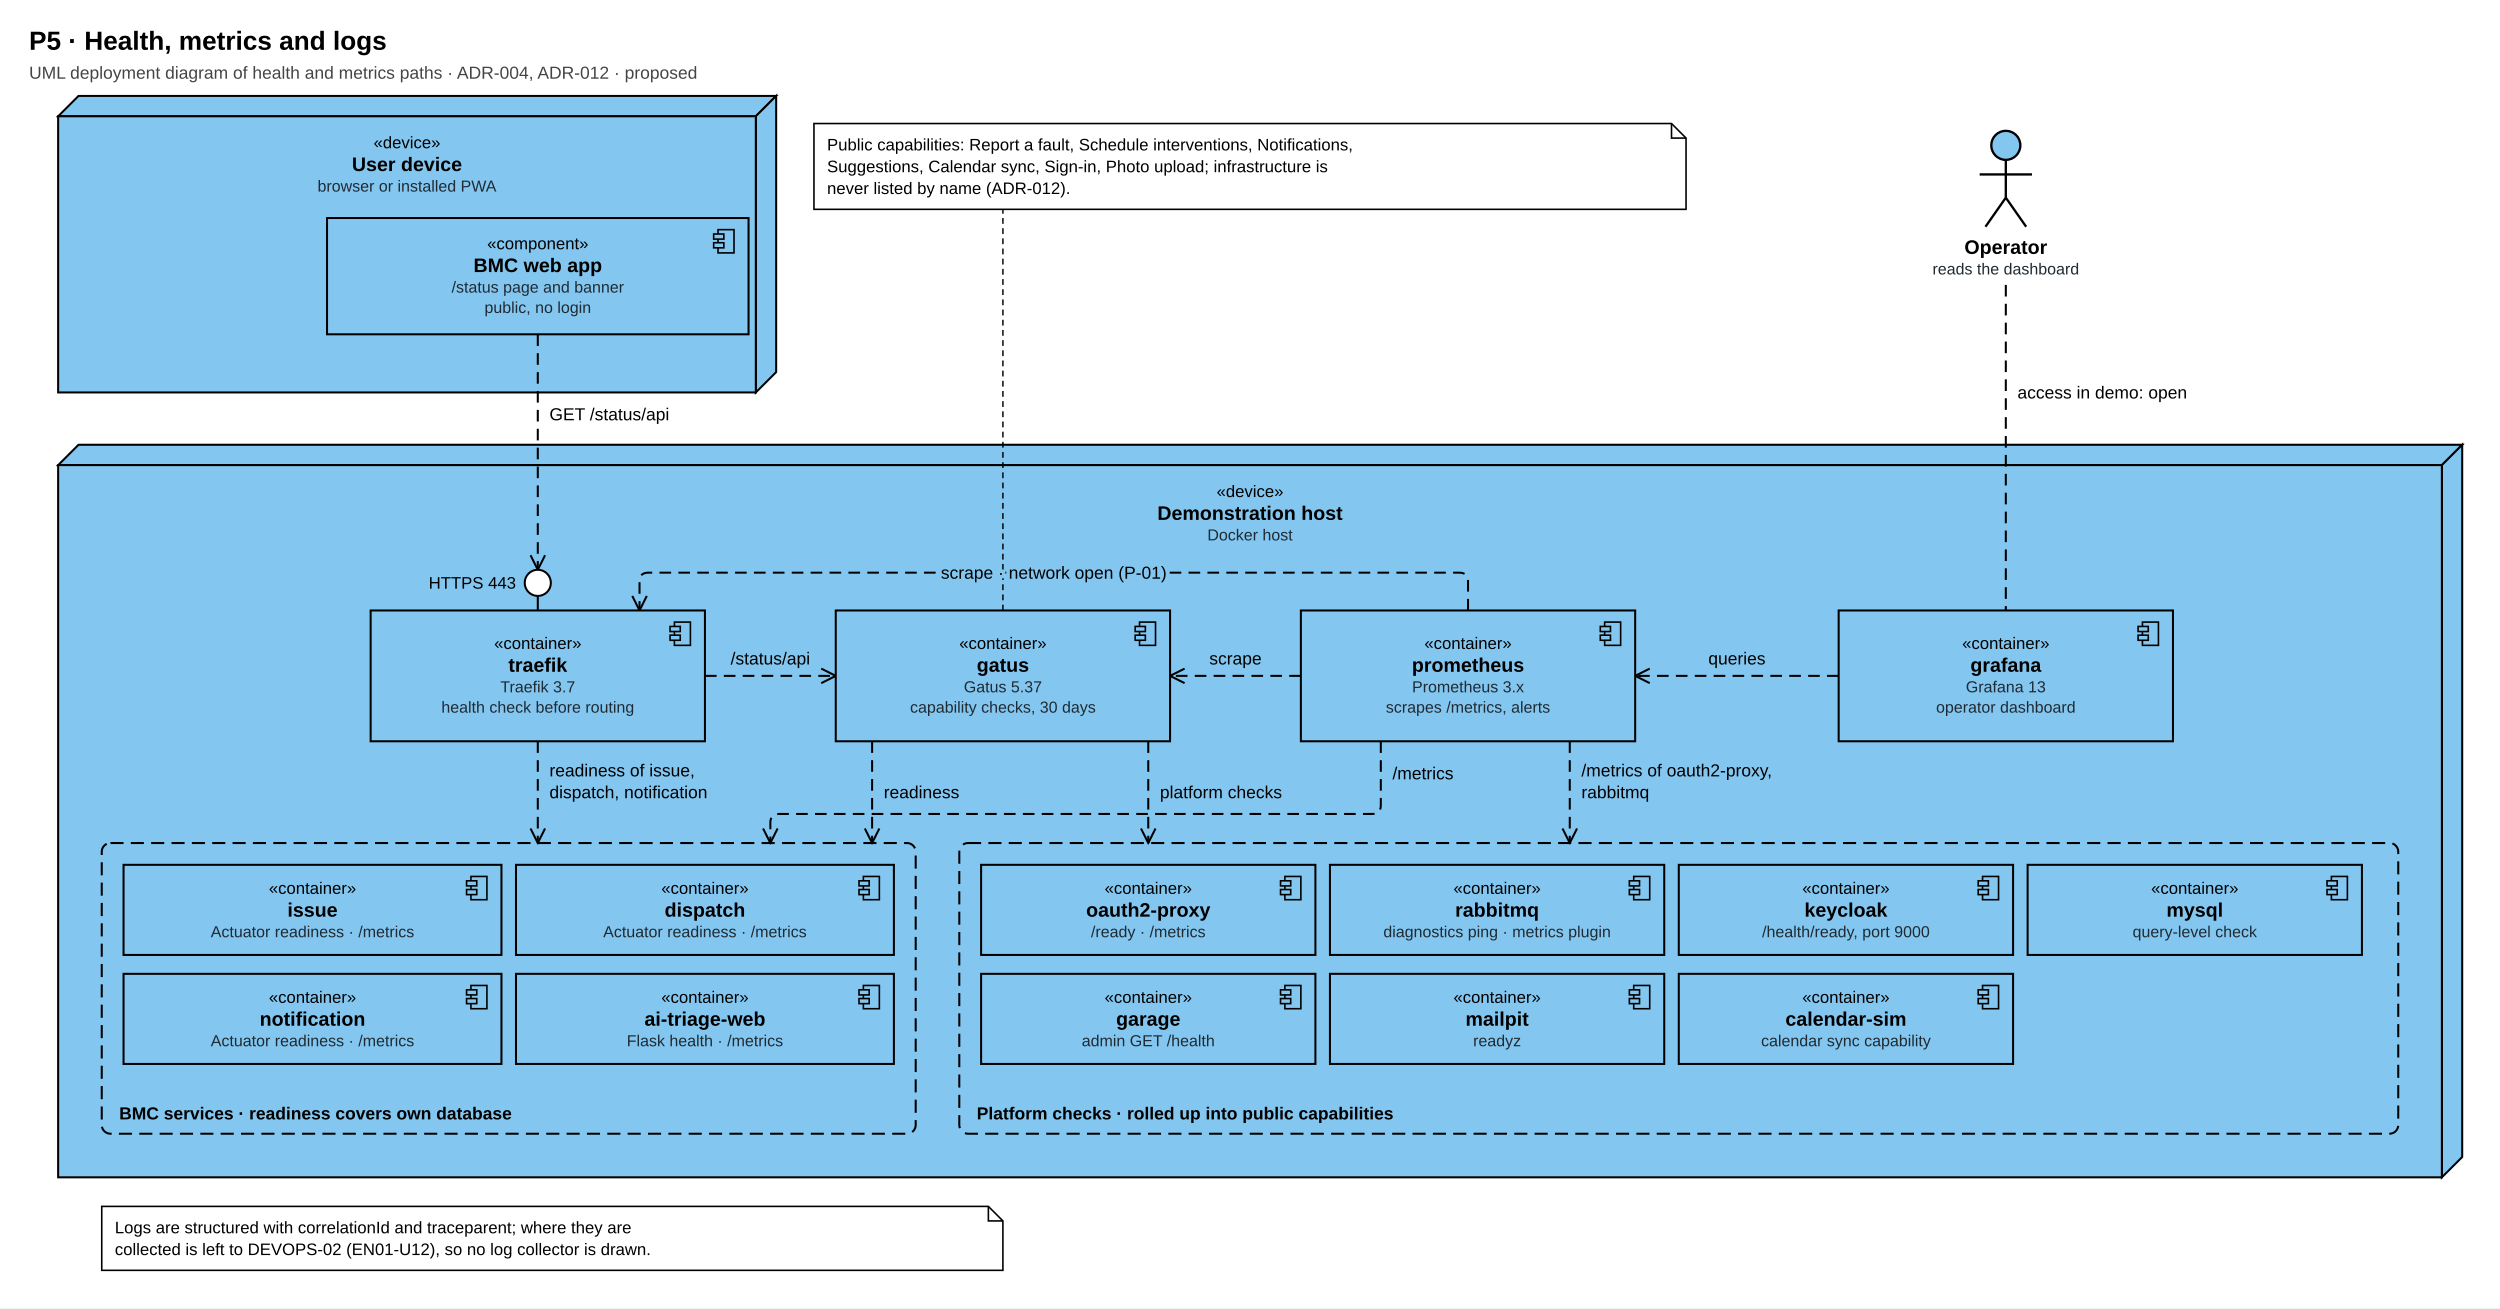
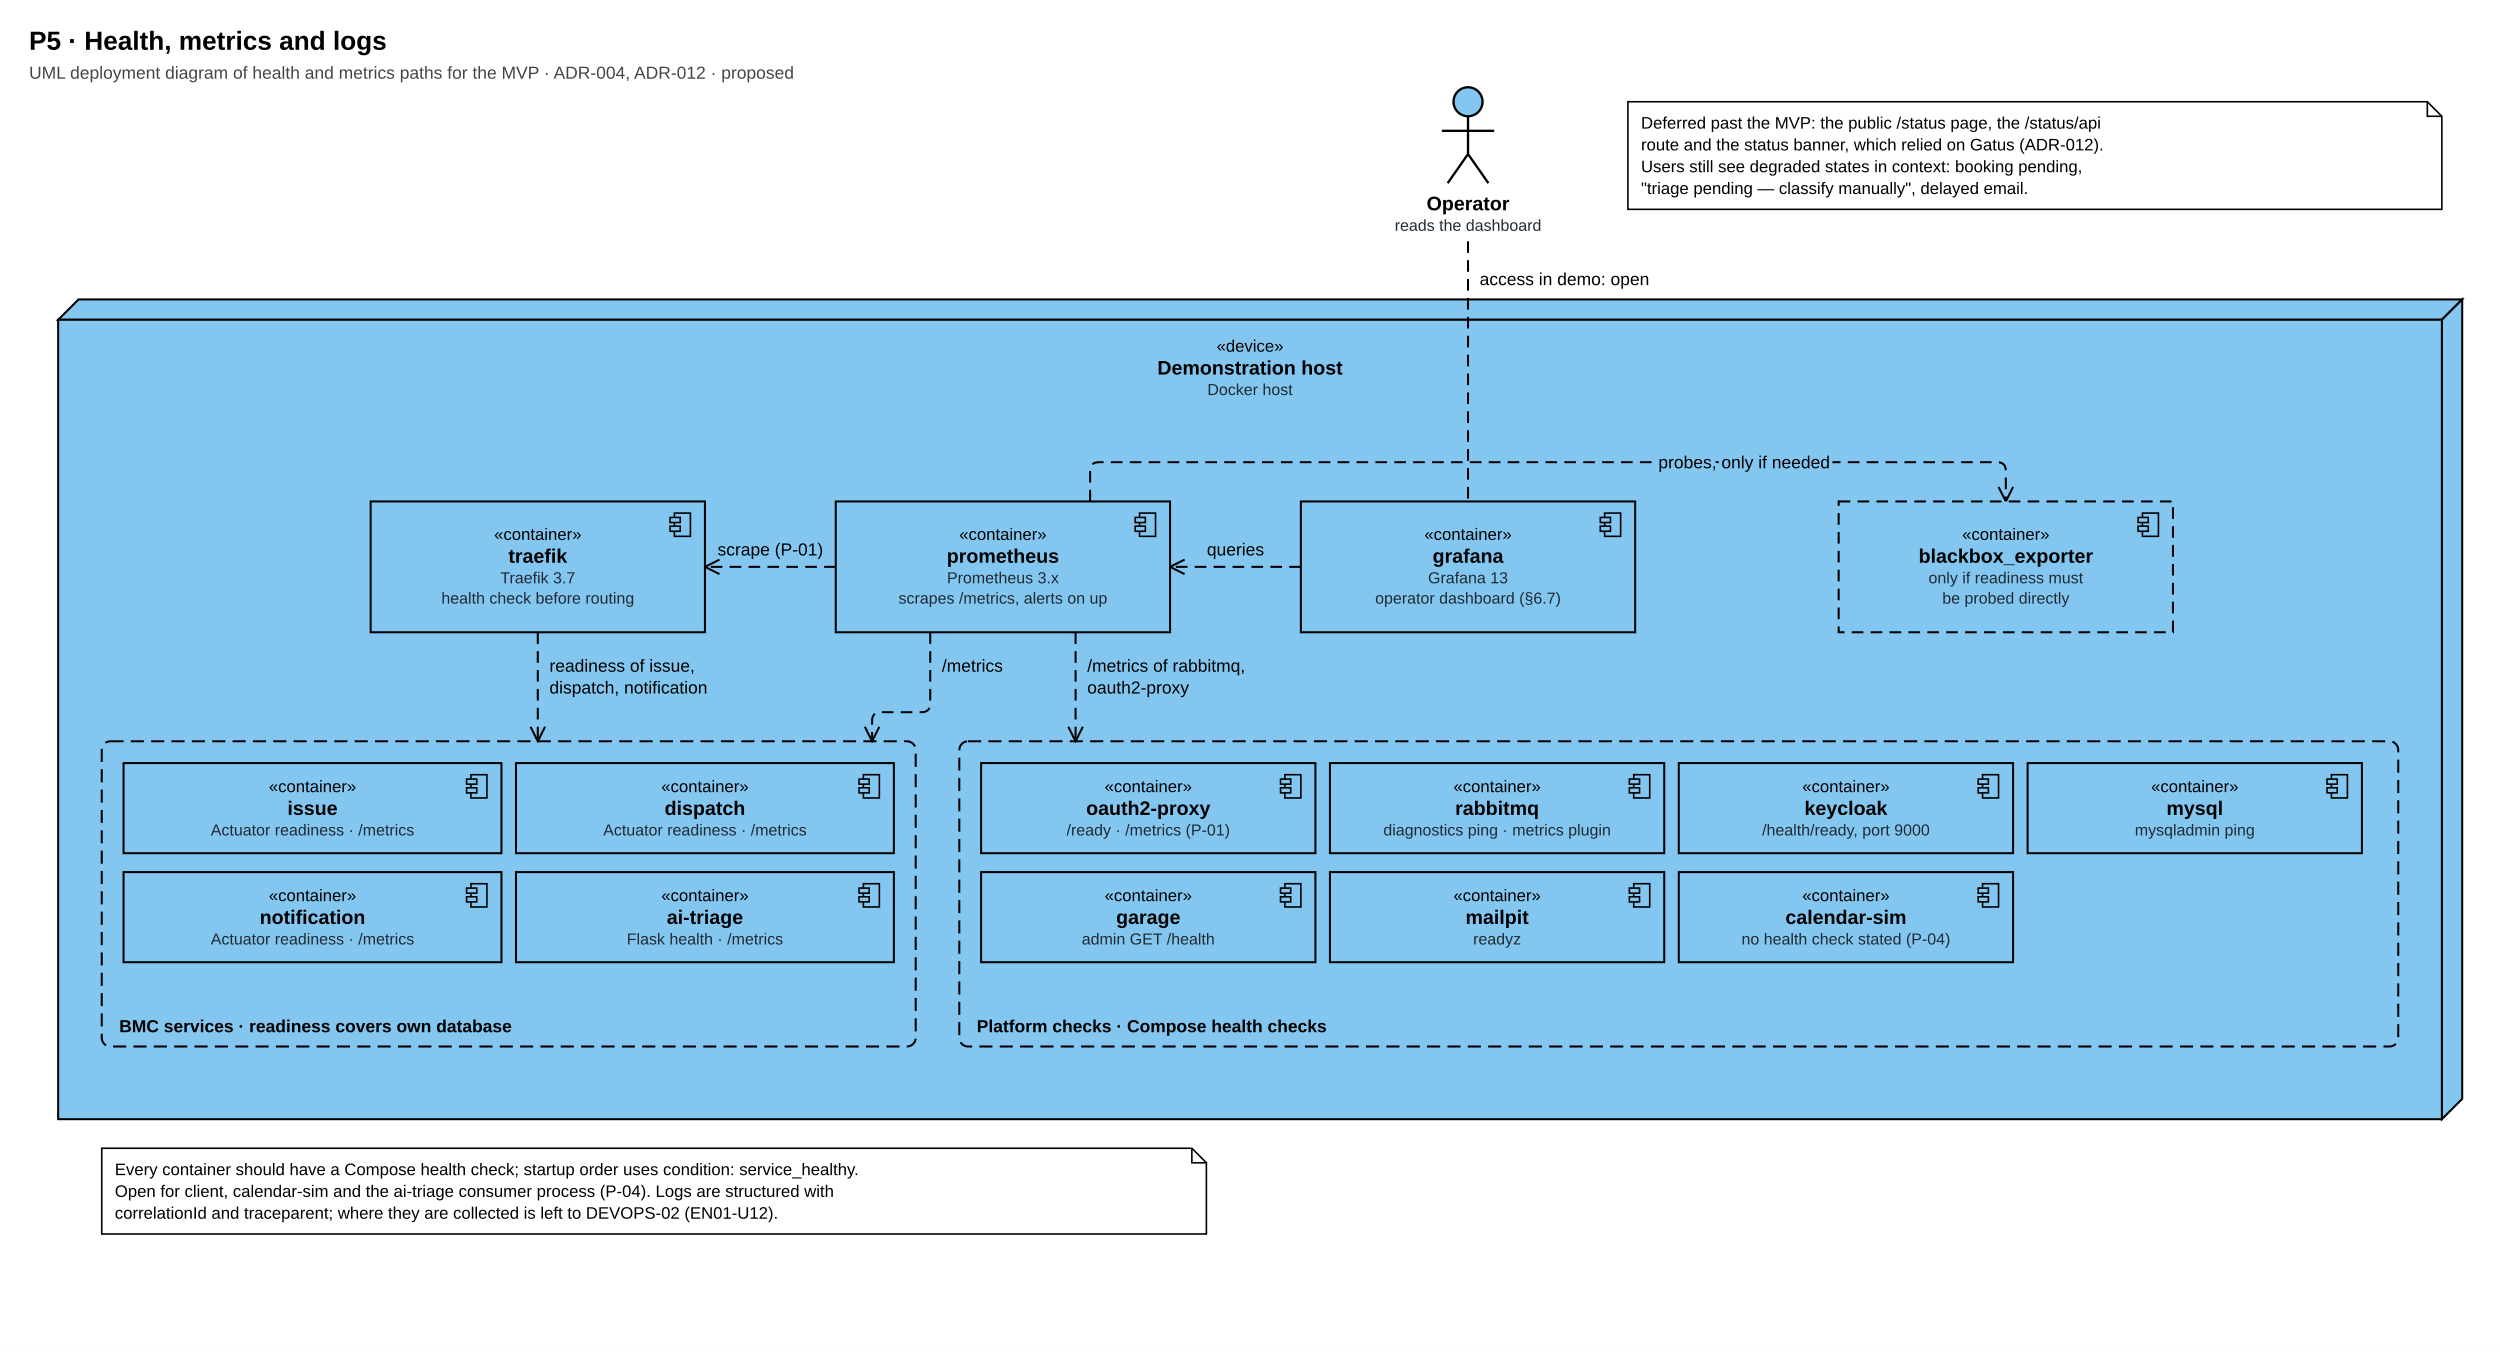
- <svg xmlns="http://www.w3.org/2000/svg" width="1720" height="900" viewBox="0 0 1720 900" font-family="Arial, 'Liberation Sans', Helvetica, sans-serif">
+ <svg xmlns="http://www.w3.org/2000/svg" width="1720" height="930" viewBox="0 0 1720 930" font-family="Arial, 'Liberation Sans', Helvetica, sans-serif">
  <defs>
    <marker id="open" viewBox="0 0 12 12" refX="11" refY="6" markerWidth="12" markerHeight="12" markerUnits="userSpaceOnUse" orient="auto">
      <path d="M1 1 L11 6 L1 11" fill="none" stroke="#000000" stroke-width="1.4" />
    </marker>
  </defs>
  <rect width="100%" height="100%" fill="#FFFFFF" />
-   <path d="M40 80 l14 -14 h480 l-14 14 z" fill="#83C6EF" stroke="#000000" stroke-width="1.4" />
-   <path d="M520 80 l14 -14 v190 l-14 14 z" fill="#83C6EF" stroke="#000000" stroke-width="1.4" />
-   <rect x="40" y="80" width="480" height="190" fill="#83C6EF" stroke="#000000" stroke-width="1.4" />
-   <text x="280.0" y="98" font-size="11.5" fill="#000000" text-anchor="middle" dominant-baseline="central">«device»</text>
-   <text x="280.0" y="113" font-size="13.5" font-weight="bold" fill="#000000" text-anchor="middle" dominant-baseline="central">User device</text>
-   <text x="280.0" y="128" font-size="11" fill="#1F2A33" text-anchor="middle" dominant-baseline="central">browser or installed PWA</text>
-   <path d="M40 320 l14 -14 h1640 l-14 14 z" fill="#83C6EF" stroke="#000000" stroke-width="1.4" />
-   <path d="M1680 320 l14 -14 v490 l-14 14 z" fill="#83C6EF" stroke="#000000" stroke-width="1.4" />
-   <rect x="40" y="320" width="1640" height="490" fill="#83C6EF" stroke="#000000" stroke-width="1.4" />
-   <text x="860.0" y="338" font-size="11.5" fill="#000000" text-anchor="middle" dominant-baseline="central">«device»</text>
-   <text x="860.0" y="353" font-size="13.5" font-weight="bold" fill="#000000" text-anchor="middle" dominant-baseline="central">Demonstration host</text>
-   <text x="860.0" y="368" font-size="11" fill="#1F2A33" text-anchor="middle" dominant-baseline="central">Docker host</text>
-   <rect x="70" y="580" width="560" height="200" rx="6" fill="none" stroke="#000000" stroke-width="1.4" stroke-dasharray="9 5" />
-   <text x="82" y="766" font-size="12" font-weight="bold" fill="#000000" text-anchor="start" dominant-baseline="central">BMC services · readiness covers own database</text>
-   <rect x="660" y="580" width="990" height="200" rx="6" fill="none" stroke="#000000" stroke-width="1.4" stroke-dasharray="9 5" />
-   <text x="672" y="766" font-size="12" font-weight="bold" fill="#000000" text-anchor="start" dominant-baseline="central">Platform checks · rolled up into public capabilities</text>
-   <path d="M690 420 L690 144" stroke="#000000" stroke-width="1" stroke-dasharray="4 3" fill="none" />
-   <path d="M370 230 L370 392" stroke="#000000" stroke-width="1.4" fill="none" stroke-dasharray="8 5" marker-end="url(#open)" />
-   <text stroke="#FFFFFF" stroke-width="5" stroke-linejoin="round" x="378" y="285" font-size="12" fill="#000000" text-anchor="start" dominant-baseline="central">GET /status/api</text>
-   <text x="378" y="285" font-size="12" fill="#000000" text-anchor="start" dominant-baseline="central">GET /status/api</text>
-   <path d="M485 465 L575 465" stroke="#000000" stroke-width="1.4" fill="none" stroke-dasharray="8 5" marker-end="url(#open)" />
-   <text stroke="#83C6EF" stroke-width="5" stroke-linejoin="round" x="530" y="453" font-size="12" fill="#000000" text-anchor="middle" dominant-baseline="central">/status/api</text>
-   <text x="530" y="453" font-size="12" fill="#000000" text-anchor="middle" dominant-baseline="central">/status/api</text>
-   <path d="M895 465 L805 465" stroke="#000000" stroke-width="1.4" fill="none" stroke-dasharray="8 5" marker-end="url(#open)" />
-   <text stroke="#83C6EF" stroke-width="5" stroke-linejoin="round" x="850" y="453" font-size="12" fill="#000000" text-anchor="middle" dominant-baseline="central">scrape</text>
-   <text x="850" y="453" font-size="12" fill="#000000" text-anchor="middle" dominant-baseline="central">scrape</text>
-   <path d="M1265 465 L1125 465" stroke="#000000" stroke-width="1.4" fill="none" stroke-dasharray="8 5" marker-end="url(#open)" />
-   <text stroke="#83C6EF" stroke-width="5" stroke-linejoin="round" x="1195" y="453" font-size="12" fill="#000000" text-anchor="middle" dominant-baseline="central">queries</text>
-   <text x="1195" y="453" font-size="12" fill="#000000" text-anchor="middle" dominant-baseline="central">queries</text>
-   <path d="M1010 420 L1010.0 400.0 Q1010 394 1004.0 394.0 L446.0 394.0 Q440 394 440.0 400.0 L440 420" stroke="#000000" stroke-width="1.4" fill="none" stroke-dasharray="8 5" marker-end="url(#open)" />
-   <text stroke="#83C6EF" stroke-width="5" stroke-linejoin="round" x="725" y="394" font-size="12" fill="#000000" text-anchor="middle" dominant-baseline="central">scrape · network open (P-01)</text>
-   <text x="725" y="394" font-size="12" fill="#000000" text-anchor="middle" dominant-baseline="central">scrape · network open (P-01)</text>
-   <path d="M1380 196 L1380 420" stroke="#000000" stroke-width="1.4" fill="none" stroke-dasharray="8 5" />
-   <text stroke="#FFFFFF" stroke-width="5" stroke-linejoin="round" x="1388" y="270" font-size="12" fill="#000000" text-anchor="start" dominant-baseline="central">access in demo: open</text>
-   <text x="1388" y="270" font-size="12" fill="#000000" text-anchor="start" dominant-baseline="central">access in demo: open</text>
-   <path d="M370 510 L370 580" stroke="#000000" stroke-width="1.4" fill="none" stroke-dasharray="8 5" marker-end="url(#open)" />
-   <text stroke="#83C6EF" stroke-width="5" stroke-linejoin="round" x="378" y="530" font-size="12" fill="#000000" text-anchor="start" dominant-baseline="central">readiness of issue,</text>
-   <text x="378" y="530" font-size="12" fill="#000000" text-anchor="start" dominant-baseline="central">readiness of issue,</text>
-   <text stroke="#83C6EF" stroke-width="5" stroke-linejoin="round" x="378" y="545" font-size="12" fill="#000000" text-anchor="start" dominant-baseline="central">dispatch, notification</text>
-   <text x="378" y="545" font-size="12" fill="#000000" text-anchor="start" dominant-baseline="central">dispatch, notification</text>
-   <path d="M600 510 L600 580" stroke="#000000" stroke-width="1.4" fill="none" stroke-dasharray="8 5" marker-end="url(#open)" />
-   <text stroke="#83C6EF" stroke-width="5" stroke-linejoin="round" x="608" y="545" font-size="12" fill="#000000" text-anchor="start" dominant-baseline="central">readiness</text>
-   <text x="608" y="545" font-size="12" fill="#000000" text-anchor="start" dominant-baseline="central">readiness</text>
-   <path d="M790 510 L790 580" stroke="#000000" stroke-width="1.4" fill="none" stroke-dasharray="8 5" marker-end="url(#open)" />
-   <text stroke="#83C6EF" stroke-width="5" stroke-linejoin="round" x="798" y="545" font-size="12" fill="#000000" text-anchor="start" dominant-baseline="central">platform checks</text>
-   <text x="798" y="545" font-size="12" fill="#000000" text-anchor="start" dominant-baseline="central">platform checks</text>
-   <path d="M950 510 L950.0 554.0 Q950 560 944.0 560.0 L536.0 560.0 Q530 560 530.0 566.0 L530 580" stroke="#000000" stroke-width="1.4" fill="none" stroke-dasharray="8 5" marker-end="url(#open)" />
-   <text stroke="#83C6EF" stroke-width="5" stroke-linejoin="round" x="958" y="532" font-size="12" fill="#000000" text-anchor="start" dominant-baseline="central">/metrics</text>
-   <text x="958" y="532" font-size="12" fill="#000000" text-anchor="start" dominant-baseline="central">/metrics</text>
-   <path d="M1080 510 L1080 580" stroke="#000000" stroke-width="1.4" fill="none" stroke-dasharray="8 5" marker-end="url(#open)" />
-   <text stroke="#83C6EF" stroke-width="5" stroke-linejoin="round" x="1088" y="530" font-size="12" fill="#000000" text-anchor="start" dominant-baseline="central">/metrics of oauth2-proxy,</text>
-   <text x="1088" y="530" font-size="12" fill="#000000" text-anchor="start" dominant-baseline="central">/metrics of oauth2-proxy,</text>
-   <text stroke="#83C6EF" stroke-width="5" stroke-linejoin="round" x="1088" y="545" font-size="12" fill="#000000" text-anchor="start" dominant-baseline="central">rabbitmq</text>
-   <text x="1088" y="545" font-size="12" fill="#000000" text-anchor="start" dominant-baseline="central">rabbitmq</text>
+   <path d="M40 220 l14 -14 h1640 l-14 14 z" fill="#83C6EF" stroke="#000000" stroke-width="1.4" />
+   <path d="M1680 220 l14 -14 v550 l-14 14 z" fill="#83C6EF" stroke="#000000" stroke-width="1.4" />
+   <rect x="40" y="220" width="1640" height="550" fill="#83C6EF" stroke="#000000" stroke-width="1.4" />
+   <text x="860.0" y="238" font-size="11.5" fill="#000000" text-anchor="middle" dominant-baseline="central">«device»</text>
+   <text x="860.0" y="253" font-size="13.5" font-weight="bold" fill="#000000" text-anchor="middle" dominant-baseline="central">Demonstration host</text>
+   <text x="860.0" y="268" font-size="11" fill="#1F2A33" text-anchor="middle" dominant-baseline="central">Docker host</text>
+   <rect x="70" y="510" width="560" height="210" rx="6" fill="none" stroke="#000000" stroke-width="1.4" stroke-dasharray="9 5" />
+   <text x="82" y="706" font-size="12" font-weight="bold" fill="#000000" text-anchor="start" dominant-baseline="central">BMC services · readiness covers own database</text>
+   <rect x="660" y="510" width="990" height="210" rx="6" fill="none" stroke="#000000" stroke-width="1.4" stroke-dasharray="9 5" />
+   <text x="672" y="706" font-size="12" font-weight="bold" fill="#000000" text-anchor="start" dominant-baseline="central">Platform checks · Compose health checks</text>
+   <path d="M1010 166 L1010 345" stroke="#000000" stroke-width="1.4" fill="none" stroke-dasharray="8 5" />
+   <text stroke="#FFFFFF" stroke-width="5" stroke-linejoin="round" x="1018" y="192" font-size="12" fill="#000000" text-anchor="start" dominant-baseline="central">access in demo: open</text>
+   <text x="1018" y="192" font-size="12" fill="#000000" text-anchor="start" dominant-baseline="central">access in demo: open</text>
+   <path d="M895 390 L805 390" stroke="#000000" stroke-width="1.4" fill="none" stroke-dasharray="8 5" marker-end="url(#open)" />
+   <text stroke="#83C6EF" stroke-width="5" stroke-linejoin="round" x="850" y="378" font-size="12" fill="#000000" text-anchor="middle" dominant-baseline="central">queries</text>
+   <text x="850" y="378" font-size="12" fill="#000000" text-anchor="middle" dominant-baseline="central">queries</text>
+   <path d="M575 390 L485 390" stroke="#000000" stroke-width="1.4" fill="none" stroke-dasharray="8 5" marker-end="url(#open)" />
+   <text stroke="#83C6EF" stroke-width="5" stroke-linejoin="round" x="530" y="378" font-size="12" fill="#000000" text-anchor="middle" dominant-baseline="central">scrape (P-01)</text>
+   <text x="530" y="378" font-size="12" fill="#000000" text-anchor="middle" dominant-baseline="central">scrape (P-01)</text>
+   <path d="M750 345 L750.0 324.0 Q750 318 756.0 318.0 L1374.0 318.0 Q1380 318 1380.0 324.0 L1380 345" stroke="#000000" stroke-width="1.4" fill="none" stroke-dasharray="8 5" marker-end="url(#open)" />
+   <text stroke="#83C6EF" stroke-width="5" stroke-linejoin="round" x="1200" y="318" font-size="12" fill="#000000" text-anchor="middle" dominant-baseline="central">probes, only if needed</text>
+   <text x="1200" y="318" font-size="12" fill="#000000" text-anchor="middle" dominant-baseline="central">probes, only if needed</text>
+   <path d="M370 435 L370 510" stroke="#000000" stroke-width="1.4" fill="none" stroke-dasharray="8 5" marker-end="url(#open)" />
+   <text stroke="#83C6EF" stroke-width="5" stroke-linejoin="round" x="378" y="458" font-size="12" fill="#000000" text-anchor="start" dominant-baseline="central">readiness of issue,</text>
+   <text x="378" y="458" font-size="12" fill="#000000" text-anchor="start" dominant-baseline="central">readiness of issue,</text>
+   <text stroke="#83C6EF" stroke-width="5" stroke-linejoin="round" x="378" y="473" font-size="12" fill="#000000" text-anchor="start" dominant-baseline="central">dispatch, notification</text>
+   <text x="378" y="473" font-size="12" fill="#000000" text-anchor="start" dominant-baseline="central">dispatch, notification</text>
+   <path d="M640 435 L640.0 484.0 Q640 490 634.0 490.0 L606.0 490.0 Q600 490 600.0 496.0 L600 510" stroke="#000000" stroke-width="1.4" fill="none" stroke-dasharray="8 5" marker-end="url(#open)" />
+   <text stroke="#83C6EF" stroke-width="5" stroke-linejoin="round" x="648" y="458" font-size="12" fill="#000000" text-anchor="start" dominant-baseline="central">/metrics</text>
+   <text x="648" y="458" font-size="12" fill="#000000" text-anchor="start" dominant-baseline="central">/metrics</text>
+   <path d="M740 435 L740 510" stroke="#000000" stroke-width="1.4" fill="none" stroke-dasharray="8 5" marker-end="url(#open)" />
+   <text stroke="#83C6EF" stroke-width="5" stroke-linejoin="round" x="748" y="458" font-size="12" fill="#000000" text-anchor="start" dominant-baseline="central">/metrics of rabbitmq,</text>
+   <text x="748" y="458" font-size="12" fill="#000000" text-anchor="start" dominant-baseline="central">/metrics of rabbitmq,</text>
+   <text stroke="#83C6EF" stroke-width="5" stroke-linejoin="round" x="748" y="473" font-size="12" fill="#000000" text-anchor="start" dominant-baseline="central">oauth2-proxy</text>
+   <text x="748" y="473" font-size="12" fill="#000000" text-anchor="start" dominant-baseline="central">oauth2-proxy</text>
  <text x="20" y="28" font-size="18" font-weight="bold" fill="#000000" text-anchor="start" dominant-baseline="central">P5 · Health, metrics and logs</text>
-   <text x="20" y="50" font-size="12" fill="#444444" text-anchor="start" dominant-baseline="central">UML deployment diagram of health and metrics paths · ADR-004, ADR-012 · proposed</text>
-   <rect x="225" y="150" width="290" height="80" fill="#83C6EF" stroke="#000000" stroke-width="1.4" />
-   <rect x="494" y="158" width="11" height="16" stroke="#000000" stroke-width="1.1" fill="#83C6EF" />
-   <rect x="491" y="161" width="7" height="3.5" stroke="#000000" stroke-width="1.1" fill="#83C6EF" />
-   <rect x="491" y="167" width="7" height="3.5" stroke="#000000" stroke-width="1.1" fill="#83C6EF" />
-   <text x="370.0" y="167.5" font-size="11.5" fill="#000000" text-anchor="middle" dominant-baseline="central">«component»</text>
-   <text x="370.0" y="182.5" font-size="13.5" font-weight="bold" fill="#000000" text-anchor="middle" dominant-baseline="central">BMC web app</text>
-   <text x="370.0" y="197.5" font-size="11" fill="#1F2A33" text-anchor="middle" dominant-baseline="central">/status page and banner</text>
-   <text x="370.0" y="211.5" font-size="11" fill="#1F2A33" text-anchor="middle" dominant-baseline="central">public, no login</text>
-   <circle cx="1380" cy="100" r="10" fill="#83C6EF" stroke="#000000" stroke-width="1.6" />
-   <path d="M1380 110 v26 M1362 120 h36 M1380 136 l-14 20 M1380 136 l14 20" stroke="#000000" stroke-width="1.6" fill="none" />
-   <text x="1380" y="170" font-size="13.5" font-weight="bold" fill="#000000" text-anchor="middle" dominant-baseline="central">Operator</text>
-   <text x="1380" y="185" font-size="11" fill="#1F2A33" text-anchor="middle" dominant-baseline="central">reads the dashboard</text>
-   <path d="M560 85 h590 l10 10 v49 h-600 z" fill="#FFFFFF" stroke="#000000" stroke-width="1.1" />
-   <path d="M1150 85 v10 h10" fill="none" stroke="#000000" stroke-width="1.1" />
-   <text x="569" y="99.5" font-size="11.5" fill="#000000" text-anchor="start" dominant-baseline="central">Public capabilities: Report a fault, Schedule interventions, Notifications,</text>
-   <text x="569" y="114.5" font-size="11.5" fill="#000000" text-anchor="start" dominant-baseline="central">Suggestions, Calendar sync, Sign-in, Photo upload; infrastructure is</text>
-   <text x="569" y="129.5" font-size="11.5" fill="#000000" text-anchor="start" dominant-baseline="central">never listed by name (ADR-012).</text>
-   <rect x="255" y="420" width="230" height="90" fill="#83C6EF" stroke="#000000" stroke-width="1.4" />
-   <rect x="464" y="428" width="11" height="16" stroke="#000000" stroke-width="1.1" fill="#83C6EF" />
-   <rect x="461" y="431" width="7" height="3.5" stroke="#000000" stroke-width="1.1" fill="#83C6EF" />
-   <rect x="461" y="437" width="7" height="3.5" stroke="#000000" stroke-width="1.1" fill="#83C6EF" />
-   <text x="370.0" y="442.5" font-size="11.5" fill="#000000" text-anchor="middle" dominant-baseline="central">«container»</text>
-   <text x="370.0" y="457.5" font-size="13.5" font-weight="bold" fill="#000000" text-anchor="middle" dominant-baseline="central">traefik</text>
-   <text x="370.0" y="472.5" font-size="11" fill="#1F2A33" text-anchor="middle" dominant-baseline="central">Traefik 3.7</text>
-   <text x="370.0" y="486.5" font-size="11" fill="#1F2A33" text-anchor="middle" dominant-baseline="central">health check before routing</text>
-   <rect x="575" y="420" width="230" height="90" fill="#83C6EF" stroke="#000000" stroke-width="1.4" />
-   <rect x="784" y="428" width="11" height="16" stroke="#000000" stroke-width="1.1" fill="#83C6EF" />
-   <rect x="781" y="431" width="7" height="3.5" stroke="#000000" stroke-width="1.1" fill="#83C6EF" />
-   <rect x="781" y="437" width="7" height="3.5" stroke="#000000" stroke-width="1.1" fill="#83C6EF" />
-   <text x="690.0" y="442.5" font-size="11.5" fill="#000000" text-anchor="middle" dominant-baseline="central">«container»</text>
-   <text x="690.0" y="457.5" font-size="13.5" font-weight="bold" fill="#000000" text-anchor="middle" dominant-baseline="central">gatus</text>
-   <text x="690.0" y="472.5" font-size="11" fill="#1F2A33" text-anchor="middle" dominant-baseline="central">Gatus 5.37</text>
-   <text x="690.0" y="486.5" font-size="11" fill="#1F2A33" text-anchor="middle" dominant-baseline="central">capability checks, 30 days</text>
-   <rect x="895" y="420" width="230" height="90" fill="#83C6EF" stroke="#000000" stroke-width="1.4" />
-   <rect x="1104" y="428" width="11" height="16" stroke="#000000" stroke-width="1.1" fill="#83C6EF" />
-   <rect x="1101" y="431" width="7" height="3.5" stroke="#000000" stroke-width="1.1" fill="#83C6EF" />
-   <rect x="1101" y="437" width="7" height="3.5" stroke="#000000" stroke-width="1.1" fill="#83C6EF" />
-   <text x="1010.0" y="442.5" font-size="11.5" fill="#000000" text-anchor="middle" dominant-baseline="central">«container»</text>
-   <text x="1010.0" y="457.5" font-size="13.5" font-weight="bold" fill="#000000" text-anchor="middle" dominant-baseline="central">prometheus</text>
-   <text x="1010.0" y="472.5" font-size="11" fill="#1F2A33" text-anchor="middle" dominant-baseline="central">Prometheus 3.x</text>
-   <text x="1010.0" y="486.5" font-size="11" fill="#1F2A33" text-anchor="middle" dominant-baseline="central">scrapes /metrics, alerts</text>
-   <rect x="1265" y="420" width="230" height="90" fill="#83C6EF" stroke="#000000" stroke-width="1.4" />
-   <rect x="1474" y="428" width="11" height="16" stroke="#000000" stroke-width="1.1" fill="#83C6EF" />
-   <rect x="1471" y="431" width="7" height="3.5" stroke="#000000" stroke-width="1.1" fill="#83C6EF" />
-   <rect x="1471" y="437" width="7" height="3.5" stroke="#000000" stroke-width="1.1" fill="#83C6EF" />
-   <text x="1380.0" y="442.5" font-size="11.5" fill="#000000" text-anchor="middle" dominant-baseline="central">«container»</text>
-   <text x="1380.0" y="457.5" font-size="13.5" font-weight="bold" fill="#000000" text-anchor="middle" dominant-baseline="central">grafana</text>
-   <text x="1380.0" y="472.5" font-size="11" fill="#1F2A33" text-anchor="middle" dominant-baseline="central">Grafana 13</text>
-   <text x="1380.0" y="486.5" font-size="11" fill="#1F2A33" text-anchor="middle" dominant-baseline="central">operator dashboard</text>
-   <path d="M370 410 L370 420" stroke="#000000" stroke-width="1.4" />
-   <circle cx="370" cy="401" r="9" fill="#FFFFFF" stroke="#000000" stroke-width="1.4" />
-   <text x="355" y="401" font-size="11.5" fill="#000000" text-anchor="end" dominant-baseline="central">HTTPS 443</text>
-   <rect x="85" y="595" width="260" height="62" fill="#83C6EF" stroke="#000000" stroke-width="1.4" />
-   <rect x="324" y="603" width="11" height="16" stroke="#000000" stroke-width="1.1" fill="#83C6EF" />
-   <rect x="321" y="606" width="7" height="3.5" stroke="#000000" stroke-width="1.1" fill="#83C6EF" />
-   <rect x="321" y="612" width="7" height="3.5" stroke="#000000" stroke-width="1.1" fill="#83C6EF" />
-   <text x="215.0" y="611.0" font-size="11.5" fill="#000000" text-anchor="middle" dominant-baseline="central">«container»</text>
-   <text x="215.0" y="626.0" font-size="13.5" font-weight="bold" fill="#000000" text-anchor="middle" dominant-baseline="central">issue</text>
-   <text x="215.0" y="641.0" font-size="11" fill="#1F2A33" text-anchor="middle" dominant-baseline="central">Actuator readiness · /metrics</text>
-   <rect x="355" y="595" width="260" height="62" fill="#83C6EF" stroke="#000000" stroke-width="1.4" />
-   <rect x="594" y="603" width="11" height="16" stroke="#000000" stroke-width="1.1" fill="#83C6EF" />
-   <rect x="591" y="606" width="7" height="3.5" stroke="#000000" stroke-width="1.1" fill="#83C6EF" />
-   <rect x="591" y="612" width="7" height="3.5" stroke="#000000" stroke-width="1.1" fill="#83C6EF" />
-   <text x="485.0" y="611.0" font-size="11.5" fill="#000000" text-anchor="middle" dominant-baseline="central">«container»</text>
-   <text x="485.0" y="626.0" font-size="13.5" font-weight="bold" fill="#000000" text-anchor="middle" dominant-baseline="central">dispatch</text>
-   <text x="485.0" y="641.0" font-size="11" fill="#1F2A33" text-anchor="middle" dominant-baseline="central">Actuator readiness · /metrics</text>
-   <rect x="85" y="670" width="260" height="62" fill="#83C6EF" stroke="#000000" stroke-width="1.4" />
-   <rect x="324" y="678" width="11" height="16" stroke="#000000" stroke-width="1.1" fill="#83C6EF" />
-   <rect x="321" y="681" width="7" height="3.5" stroke="#000000" stroke-width="1.1" fill="#83C6EF" />
-   <rect x="321" y="687" width="7" height="3.5" stroke="#000000" stroke-width="1.1" fill="#83C6EF" />
-   <text x="215.0" y="686.0" font-size="11.5" fill="#000000" text-anchor="middle" dominant-baseline="central">«container»</text>
-   <text x="215.0" y="701.0" font-size="13.5" font-weight="bold" fill="#000000" text-anchor="middle" dominant-baseline="central">notification</text>
-   <text x="215.0" y="716.0" font-size="11" fill="#1F2A33" text-anchor="middle" dominant-baseline="central">Actuator readiness · /metrics</text>
-   <rect x="355" y="670" width="260" height="62" fill="#83C6EF" stroke="#000000" stroke-width="1.4" />
-   <rect x="594" y="678" width="11" height="16" stroke="#000000" stroke-width="1.1" fill="#83C6EF" />
-   <rect x="591" y="681" width="7" height="3.5" stroke="#000000" stroke-width="1.1" fill="#83C6EF" />
-   <rect x="591" y="687" width="7" height="3.5" stroke="#000000" stroke-width="1.1" fill="#83C6EF" />
-   <text x="485.0" y="686.0" font-size="11.5" fill="#000000" text-anchor="middle" dominant-baseline="central">«container»</text>
-   <text x="485.0" y="701.0" font-size="13.5" font-weight="bold" fill="#000000" text-anchor="middle" dominant-baseline="central">ai-triage-web</text>
-   <text x="485.0" y="716.0" font-size="11" fill="#1F2A33" text-anchor="middle" dominant-baseline="central">Flask health · /metrics</text>
-   <rect x="675" y="595" width="230" height="62" fill="#83C6EF" stroke="#000000" stroke-width="1.4" />
-   <rect x="884" y="603" width="11" height="16" stroke="#000000" stroke-width="1.1" fill="#83C6EF" />
-   <rect x="881" y="606" width="7" height="3.5" stroke="#000000" stroke-width="1.1" fill="#83C6EF" />
-   <rect x="881" y="612" width="7" height="3.5" stroke="#000000" stroke-width="1.1" fill="#83C6EF" />
-   <text x="790.0" y="611.0" font-size="11.5" fill="#000000" text-anchor="middle" dominant-baseline="central">«container»</text>
-   <text x="790.0" y="626.0" font-size="13.5" font-weight="bold" fill="#000000" text-anchor="middle" dominant-baseline="central">oauth2-proxy</text>
-   <text x="790.0" y="641.0" font-size="11" fill="#1F2A33" text-anchor="middle" dominant-baseline="central">/ready · /metrics</text>
-   <rect x="915" y="595" width="230" height="62" fill="#83C6EF" stroke="#000000" stroke-width="1.4" />
-   <rect x="1124" y="603" width="11" height="16" stroke="#000000" stroke-width="1.1" fill="#83C6EF" />
-   <rect x="1121" y="606" width="7" height="3.5" stroke="#000000" stroke-width="1.1" fill="#83C6EF" />
-   <rect x="1121" y="612" width="7" height="3.5" stroke="#000000" stroke-width="1.1" fill="#83C6EF" />
-   <text x="1030.0" y="611.0" font-size="11.5" fill="#000000" text-anchor="middle" dominant-baseline="central">«container»</text>
-   <text x="1030.0" y="626.0" font-size="13.5" font-weight="bold" fill="#000000" text-anchor="middle" dominant-baseline="central">rabbitmq</text>
-   <text x="1030.0" y="641.0" font-size="11" fill="#1F2A33" text-anchor="middle" dominant-baseline="central">diagnostics ping · metrics plugin</text>
-   <rect x="1155" y="595" width="230" height="62" fill="#83C6EF" stroke="#000000" stroke-width="1.4" />
-   <rect x="1364" y="603" width="11" height="16" stroke="#000000" stroke-width="1.1" fill="#83C6EF" />
-   <rect x="1361" y="606" width="7" height="3.5" stroke="#000000" stroke-width="1.1" fill="#83C6EF" />
-   <rect x="1361" y="612" width="7" height="3.5" stroke="#000000" stroke-width="1.1" fill="#83C6EF" />
-   <text x="1270.0" y="611.0" font-size="11.5" fill="#000000" text-anchor="middle" dominant-baseline="central">«container»</text>
-   <text x="1270.0" y="626.0" font-size="13.5" font-weight="bold" fill="#000000" text-anchor="middle" dominant-baseline="central">keycloak</text>
-   <text x="1270.0" y="641.0" font-size="11" fill="#1F2A33" text-anchor="middle" dominant-baseline="central">/health/ready, port 9000</text>
-   <rect x="1395" y="595" width="230" height="62" fill="#83C6EF" stroke="#000000" stroke-width="1.4" />
-   <rect x="1604" y="603" width="11" height="16" stroke="#000000" stroke-width="1.1" fill="#83C6EF" />
-   <rect x="1601" y="606" width="7" height="3.5" stroke="#000000" stroke-width="1.1" fill="#83C6EF" />
-   <rect x="1601" y="612" width="7" height="3.5" stroke="#000000" stroke-width="1.1" fill="#83C6EF" />
-   <text x="1510.0" y="611.0" font-size="11.5" fill="#000000" text-anchor="middle" dominant-baseline="central">«container»</text>
-   <text x="1510.0" y="626.0" font-size="13.5" font-weight="bold" fill="#000000" text-anchor="middle" dominant-baseline="central">mysql</text>
-   <text x="1510.0" y="641.0" font-size="11" fill="#1F2A33" text-anchor="middle" dominant-baseline="central">query-level check</text>
-   <rect x="675" y="670" width="230" height="62" fill="#83C6EF" stroke="#000000" stroke-width="1.4" />
-   <rect x="884" y="678" width="11" height="16" stroke="#000000" stroke-width="1.1" fill="#83C6EF" />
-   <rect x="881" y="681" width="7" height="3.5" stroke="#000000" stroke-width="1.1" fill="#83C6EF" />
-   <rect x="881" y="687" width="7" height="3.5" stroke="#000000" stroke-width="1.1" fill="#83C6EF" />
-   <text x="790.0" y="686.0" font-size="11.5" fill="#000000" text-anchor="middle" dominant-baseline="central">«container»</text>
-   <text x="790.0" y="701.0" font-size="13.5" font-weight="bold" fill="#000000" text-anchor="middle" dominant-baseline="central">garage</text>
-   <text x="790.0" y="716.0" font-size="11" fill="#1F2A33" text-anchor="middle" dominant-baseline="central">admin GET /health</text>
-   <rect x="915" y="670" width="230" height="62" fill="#83C6EF" stroke="#000000" stroke-width="1.4" />
-   <rect x="1124" y="678" width="11" height="16" stroke="#000000" stroke-width="1.1" fill="#83C6EF" />
-   <rect x="1121" y="681" width="7" height="3.5" stroke="#000000" stroke-width="1.1" fill="#83C6EF" />
-   <rect x="1121" y="687" width="7" height="3.5" stroke="#000000" stroke-width="1.1" fill="#83C6EF" />
-   <text x="1030.0" y="686.0" font-size="11.5" fill="#000000" text-anchor="middle" dominant-baseline="central">«container»</text>
-   <text x="1030.0" y="701.0" font-size="13.5" font-weight="bold" fill="#000000" text-anchor="middle" dominant-baseline="central">mailpit</text>
-   <text x="1030.0" y="716.0" font-size="11" fill="#1F2A33" text-anchor="middle" dominant-baseline="central">readyz</text>
-   <rect x="1155" y="670" width="230" height="62" fill="#83C6EF" stroke="#000000" stroke-width="1.4" />
-   <rect x="1364" y="678" width="11" height="16" stroke="#000000" stroke-width="1.1" fill="#83C6EF" />
-   <rect x="1361" y="681" width="7" height="3.5" stroke="#000000" stroke-width="1.1" fill="#83C6EF" />
-   <rect x="1361" y="687" width="7" height="3.5" stroke="#000000" stroke-width="1.1" fill="#83C6EF" />
-   <text x="1270.0" y="686.0" font-size="11.5" fill="#000000" text-anchor="middle" dominant-baseline="central">«container»</text>
-   <text x="1270.0" y="701.0" font-size="13.5" font-weight="bold" fill="#000000" text-anchor="middle" dominant-baseline="central">calendar-sim</text>
-   <text x="1270.0" y="716.0" font-size="11" fill="#1F2A33" text-anchor="middle" dominant-baseline="central">calendar sync capability</text>
-   <path d="M70 830 h610 l10 10 v34 h-620 z" fill="#FFFFFF" stroke="#000000" stroke-width="1.1" />
-   <path d="M680 830 v10 h10" fill="none" stroke="#000000" stroke-width="1.1" />
-   <text x="79" y="844.5" font-size="11.5" fill="#000000" text-anchor="start" dominant-baseline="central">Logs are structured with correlationId and traceparent; where they are</text>
-   <text x="79" y="859.5" font-size="11.5" fill="#000000" text-anchor="start" dominant-baseline="central">collected is left to DEVOPS-02 (EN01-U12), so no log collector is drawn.</text>
+   <text x="20" y="50" font-size="12" fill="#444444" text-anchor="start" dominant-baseline="central">UML deployment diagram of health and metrics paths for the MVP · ADR-004, ADR-012 · proposed</text>
+   <circle cx="1010" cy="70" r="10" fill="#83C6EF" stroke="#000000" stroke-width="1.6" />
+   <path d="M1010 80 v26 M992 90 h36 M1010 106 l-14 20 M1010 106 l14 20" stroke="#000000" stroke-width="1.6" fill="none" />
+   <text x="1010" y="140" font-size="13.5" font-weight="bold" fill="#000000" text-anchor="middle" dominant-baseline="central">Operator</text>
+   <text x="1010" y="155" font-size="11" fill="#1F2A33" text-anchor="middle" dominant-baseline="central">reads the dashboard</text>
+   <path d="M1120 70 h550 l10 10 v64 h-560 z" fill="#FFFFFF" stroke="#000000" stroke-width="1.1" />
+   <path d="M1670 70 v10 h10" fill="none" stroke="#000000" stroke-width="1.1" />
+   <text x="1129" y="84.5" font-size="11.5" fill="#000000" text-anchor="start" dominant-baseline="central">Deferred past the MVP: the public /status page, the /status/api</text>
+   <text x="1129" y="99.5" font-size="11.5" fill="#000000" text-anchor="start" dominant-baseline="central">route and the status banner, which relied on Gatus (ADR-012).</text>
+   <text x="1129" y="114.5" font-size="11.5" fill="#000000" text-anchor="start" dominant-baseline="central">Users still see degraded states in context: booking pending,</text>
+   <text x="1129" y="129.5" font-size="11.5" fill="#000000" text-anchor="start" dominant-baseline="central">"triage pending — classify manually", delayed email.</text>
+   <rect x="255" y="345" width="230" height="90" fill="#83C6EF" stroke="#000000" stroke-width="1.4" />
+   <rect x="464" y="353" width="11" height="16" stroke="#000000" stroke-width="1.1" fill="#83C6EF" />
+   <rect x="461" y="356" width="7" height="3.5" stroke="#000000" stroke-width="1.1" fill="#83C6EF" />
+   <rect x="461" y="362" width="7" height="3.5" stroke="#000000" stroke-width="1.1" fill="#83C6EF" />
+   <text x="370.0" y="367.5" font-size="11.5" fill="#000000" text-anchor="middle" dominant-baseline="central">«container»</text>
+   <text x="370.0" y="382.5" font-size="13.5" font-weight="bold" fill="#000000" text-anchor="middle" dominant-baseline="central">traefik</text>
+   <text x="370.0" y="397.5" font-size="11" fill="#1F2A33" text-anchor="middle" dominant-baseline="central">Traefik 3.7</text>
+   <text x="370.0" y="411.5" font-size="11" fill="#1F2A33" text-anchor="middle" dominant-baseline="central">health check before routing</text>
+   <rect x="575" y="345" width="230" height="90" fill="#83C6EF" stroke="#000000" stroke-width="1.4" />
+   <rect x="784" y="353" width="11" height="16" stroke="#000000" stroke-width="1.1" fill="#83C6EF" />
+   <rect x="781" y="356" width="7" height="3.5" stroke="#000000" stroke-width="1.1" fill="#83C6EF" />
+   <rect x="781" y="362" width="7" height="3.5" stroke="#000000" stroke-width="1.1" fill="#83C6EF" />
+   <text x="690.0" y="367.5" font-size="11.5" fill="#000000" text-anchor="middle" dominant-baseline="central">«container»</text>
+   <text x="690.0" y="382.5" font-size="13.5" font-weight="bold" fill="#000000" text-anchor="middle" dominant-baseline="central">prometheus</text>
+   <text x="690.0" y="397.5" font-size="11" fill="#1F2A33" text-anchor="middle" dominant-baseline="central">Prometheus 3.x</text>
+   <text x="690.0" y="411.5" font-size="11" fill="#1F2A33" text-anchor="middle" dominant-baseline="central">scrapes /metrics, alerts on up</text>
+   <rect x="895" y="345" width="230" height="90" fill="#83C6EF" stroke="#000000" stroke-width="1.4" />
+   <rect x="1104" y="353" width="11" height="16" stroke="#000000" stroke-width="1.1" fill="#83C6EF" />
+   <rect x="1101" y="356" width="7" height="3.5" stroke="#000000" stroke-width="1.1" fill="#83C6EF" />
+   <rect x="1101" y="362" width="7" height="3.5" stroke="#000000" stroke-width="1.1" fill="#83C6EF" />
+   <text x="1010.0" y="367.5" font-size="11.5" fill="#000000" text-anchor="middle" dominant-baseline="central">«container»</text>
+   <text x="1010.0" y="382.5" font-size="13.5" font-weight="bold" fill="#000000" text-anchor="middle" dominant-baseline="central">grafana</text>
+   <text x="1010.0" y="397.5" font-size="11" fill="#1F2A33" text-anchor="middle" dominant-baseline="central">Grafana 13</text>
+   <text x="1010.0" y="411.5" font-size="11" fill="#1F2A33" text-anchor="middle" dominant-baseline="central">operator dashboard (§6.7)</text>
+   <rect x="1265" y="345" width="230" height="90" fill="#83C6EF" stroke="#000000" stroke-width="1.4" stroke-dasharray="8 5" />
+   <rect x="1474" y="353" width="11" height="16" stroke="#000000" stroke-width="1.1" fill="#83C6EF" />
+   <rect x="1471" y="356" width="7" height="3.5" stroke="#000000" stroke-width="1.1" fill="#83C6EF" />
+   <rect x="1471" y="362" width="7" height="3.5" stroke="#000000" stroke-width="1.1" fill="#83C6EF" />
+   <text x="1380.0" y="367.5" font-size="11.5" fill="#000000" text-anchor="middle" dominant-baseline="central">«container»</text>
+   <text x="1380.0" y="382.5" font-size="13.5" font-weight="bold" fill="#000000" text-anchor="middle" dominant-baseline="central">blackbox_exporter</text>
+   <text x="1380.0" y="397.5" font-size="11" fill="#1F2A33" text-anchor="middle" dominant-baseline="central">only if readiness must</text>
+   <text x="1380.0" y="411.5" font-size="11" fill="#1F2A33" text-anchor="middle" dominant-baseline="central">be probed directly</text>
+   <rect x="85" y="525" width="260" height="62" fill="#83C6EF" stroke="#000000" stroke-width="1.4" />
+   <rect x="324" y="533" width="11" height="16" stroke="#000000" stroke-width="1.1" fill="#83C6EF" />
+   <rect x="321" y="536" width="7" height="3.5" stroke="#000000" stroke-width="1.1" fill="#83C6EF" />
+   <rect x="321" y="542" width="7" height="3.5" stroke="#000000" stroke-width="1.1" fill="#83C6EF" />
+   <text x="215.0" y="541.0" font-size="11.5" fill="#000000" text-anchor="middle" dominant-baseline="central">«container»</text>
+   <text x="215.0" y="556.0" font-size="13.5" font-weight="bold" fill="#000000" text-anchor="middle" dominant-baseline="central">issue</text>
+   <text x="215.0" y="571.0" font-size="11" fill="#1F2A33" text-anchor="middle" dominant-baseline="central">Actuator readiness · /metrics</text>
+   <rect x="355" y="525" width="260" height="62" fill="#83C6EF" stroke="#000000" stroke-width="1.4" />
+   <rect x="594" y="533" width="11" height="16" stroke="#000000" stroke-width="1.1" fill="#83C6EF" />
+   <rect x="591" y="536" width="7" height="3.5" stroke="#000000" stroke-width="1.1" fill="#83C6EF" />
+   <rect x="591" y="542" width="7" height="3.5" stroke="#000000" stroke-width="1.1" fill="#83C6EF" />
+   <text x="485.0" y="541.0" font-size="11.5" fill="#000000" text-anchor="middle" dominant-baseline="central">«container»</text>
+   <text x="485.0" y="556.0" font-size="13.5" font-weight="bold" fill="#000000" text-anchor="middle" dominant-baseline="central">dispatch</text>
+   <text x="485.0" y="571.0" font-size="11" fill="#1F2A33" text-anchor="middle" dominant-baseline="central">Actuator readiness · /metrics</text>
+   <rect x="85" y="600" width="260" height="62" fill="#83C6EF" stroke="#000000" stroke-width="1.4" />
+   <rect x="324" y="608" width="11" height="16" stroke="#000000" stroke-width="1.1" fill="#83C6EF" />
+   <rect x="321" y="611" width="7" height="3.5" stroke="#000000" stroke-width="1.1" fill="#83C6EF" />
+   <rect x="321" y="617" width="7" height="3.5" stroke="#000000" stroke-width="1.1" fill="#83C6EF" />
+   <text x="215.0" y="616.0" font-size="11.5" fill="#000000" text-anchor="middle" dominant-baseline="central">«container»</text>
+   <text x="215.0" y="631.0" font-size="13.5" font-weight="bold" fill="#000000" text-anchor="middle" dominant-baseline="central">notification</text>
+   <text x="215.0" y="646.0" font-size="11" fill="#1F2A33" text-anchor="middle" dominant-baseline="central">Actuator readiness · /metrics</text>
+   <rect x="355" y="600" width="260" height="62" fill="#83C6EF" stroke="#000000" stroke-width="1.4" />
+   <rect x="594" y="608" width="11" height="16" stroke="#000000" stroke-width="1.1" fill="#83C6EF" />
+   <rect x="591" y="611" width="7" height="3.5" stroke="#000000" stroke-width="1.1" fill="#83C6EF" />
+   <rect x="591" y="617" width="7" height="3.5" stroke="#000000" stroke-width="1.1" fill="#83C6EF" />
+   <text x="485.0" y="616.0" font-size="11.5" fill="#000000" text-anchor="middle" dominant-baseline="central">«container»</text>
+   <text x="485.0" y="631.0" font-size="13.5" font-weight="bold" fill="#000000" text-anchor="middle" dominant-baseline="central">ai-triage</text>
+   <text x="485.0" y="646.0" font-size="11" fill="#1F2A33" text-anchor="middle" dominant-baseline="central">Flask health · /metrics</text>
+   <rect x="675" y="525" width="230" height="62" fill="#83C6EF" stroke="#000000" stroke-width="1.4" />
+   <rect x="884" y="533" width="11" height="16" stroke="#000000" stroke-width="1.1" fill="#83C6EF" />
+   <rect x="881" y="536" width="7" height="3.5" stroke="#000000" stroke-width="1.1" fill="#83C6EF" />
+   <rect x="881" y="542" width="7" height="3.5" stroke="#000000" stroke-width="1.1" fill="#83C6EF" />
+   <text x="790.0" y="541.0" font-size="11.5" fill="#000000" text-anchor="middle" dominant-baseline="central">«container»</text>
+   <text x="790.0" y="556.0" font-size="13.5" font-weight="bold" fill="#000000" text-anchor="middle" dominant-baseline="central">oauth2-proxy</text>
+   <text x="790.0" y="571.0" font-size="11" fill="#1F2A33" text-anchor="middle" dominant-baseline="central">/ready · /metrics (P-01)</text>
+   <rect x="915" y="525" width="230" height="62" fill="#83C6EF" stroke="#000000" stroke-width="1.4" />
+   <rect x="1124" y="533" width="11" height="16" stroke="#000000" stroke-width="1.1" fill="#83C6EF" />
+   <rect x="1121" y="536" width="7" height="3.5" stroke="#000000" stroke-width="1.1" fill="#83C6EF" />
+   <rect x="1121" y="542" width="7" height="3.5" stroke="#000000" stroke-width="1.1" fill="#83C6EF" />
+   <text x="1030.0" y="541.0" font-size="11.5" fill="#000000" text-anchor="middle" dominant-baseline="central">«container»</text>
+   <text x="1030.0" y="556.0" font-size="13.5" font-weight="bold" fill="#000000" text-anchor="middle" dominant-baseline="central">rabbitmq</text>
+   <text x="1030.0" y="571.0" font-size="11" fill="#1F2A33" text-anchor="middle" dominant-baseline="central">diagnostics ping · metrics plugin</text>
+   <rect x="1155" y="525" width="230" height="62" fill="#83C6EF" stroke="#000000" stroke-width="1.4" />
+   <rect x="1364" y="533" width="11" height="16" stroke="#000000" stroke-width="1.1" fill="#83C6EF" />
+   <rect x="1361" y="536" width="7" height="3.5" stroke="#000000" stroke-width="1.1" fill="#83C6EF" />
+   <rect x="1361" y="542" width="7" height="3.5" stroke="#000000" stroke-width="1.1" fill="#83C6EF" />
+   <text x="1270.0" y="541.0" font-size="11.5" fill="#000000" text-anchor="middle" dominant-baseline="central">«container»</text>
+   <text x="1270.0" y="556.0" font-size="13.5" font-weight="bold" fill="#000000" text-anchor="middle" dominant-baseline="central">keycloak</text>
+   <text x="1270.0" y="571.0" font-size="11" fill="#1F2A33" text-anchor="middle" dominant-baseline="central">/health/ready, port 9000</text>
+   <rect x="1395" y="525" width="230" height="62" fill="#83C6EF" stroke="#000000" stroke-width="1.4" />
+   <rect x="1604" y="533" width="11" height="16" stroke="#000000" stroke-width="1.1" fill="#83C6EF" />
+   <rect x="1601" y="536" width="7" height="3.5" stroke="#000000" stroke-width="1.1" fill="#83C6EF" />
+   <rect x="1601" y="542" width="7" height="3.5" stroke="#000000" stroke-width="1.1" fill="#83C6EF" />
+   <text x="1510.0" y="541.0" font-size="11.5" fill="#000000" text-anchor="middle" dominant-baseline="central">«container»</text>
+   <text x="1510.0" y="556.0" font-size="13.5" font-weight="bold" fill="#000000" text-anchor="middle" dominant-baseline="central">mysql</text>
+   <text x="1510.0" y="571.0" font-size="11" fill="#1F2A33" text-anchor="middle" dominant-baseline="central">mysqladmin ping</text>
+   <rect x="675" y="600" width="230" height="62" fill="#83C6EF" stroke="#000000" stroke-width="1.4" />
+   <rect x="884" y="608" width="11" height="16" stroke="#000000" stroke-width="1.1" fill="#83C6EF" />
+   <rect x="881" y="611" width="7" height="3.5" stroke="#000000" stroke-width="1.1" fill="#83C6EF" />
+   <rect x="881" y="617" width="7" height="3.5" stroke="#000000" stroke-width="1.1" fill="#83C6EF" />
+   <text x="790.0" y="616.0" font-size="11.5" fill="#000000" text-anchor="middle" dominant-baseline="central">«container»</text>
+   <text x="790.0" y="631.0" font-size="13.5" font-weight="bold" fill="#000000" text-anchor="middle" dominant-baseline="central">garage</text>
+   <text x="790.0" y="646.0" font-size="11" fill="#1F2A33" text-anchor="middle" dominant-baseline="central">admin GET /health</text>
+   <rect x="915" y="600" width="230" height="62" fill="#83C6EF" stroke="#000000" stroke-width="1.4" />
+   <rect x="1124" y="608" width="11" height="16" stroke="#000000" stroke-width="1.1" fill="#83C6EF" />
+   <rect x="1121" y="611" width="7" height="3.5" stroke="#000000" stroke-width="1.1" fill="#83C6EF" />
+   <rect x="1121" y="617" width="7" height="3.5" stroke="#000000" stroke-width="1.1" fill="#83C6EF" />
+   <text x="1030.0" y="616.0" font-size="11.5" fill="#000000" text-anchor="middle" dominant-baseline="central">«container»</text>
+   <text x="1030.0" y="631.0" font-size="13.5" font-weight="bold" fill="#000000" text-anchor="middle" dominant-baseline="central">mailpit</text>
+   <text x="1030.0" y="646.0" font-size="11" fill="#1F2A33" text-anchor="middle" dominant-baseline="central">readyz</text>
+   <rect x="1155" y="600" width="230" height="62" fill="#83C6EF" stroke="#000000" stroke-width="1.4" />
+   <rect x="1364" y="608" width="11" height="16" stroke="#000000" stroke-width="1.1" fill="#83C6EF" />
+   <rect x="1361" y="611" width="7" height="3.5" stroke="#000000" stroke-width="1.1" fill="#83C6EF" />
+   <rect x="1361" y="617" width="7" height="3.5" stroke="#000000" stroke-width="1.1" fill="#83C6EF" />
+   <text x="1270.0" y="616.0" font-size="11.5" fill="#000000" text-anchor="middle" dominant-baseline="central">«container»</text>
+   <text x="1270.0" y="631.0" font-size="13.5" font-weight="bold" fill="#000000" text-anchor="middle" dominant-baseline="central">calendar-sim</text>
+   <text x="1270.0" y="646.0" font-size="11" fill="#1F2A33" text-anchor="middle" dominant-baseline="central">no health check stated (P-04)</text>
+   <path d="M70 790 h750 l10 10 v49 h-760 z" fill="#FFFFFF" stroke="#000000" stroke-width="1.1" />
+   <path d="M820 790 v10 h10" fill="none" stroke="#000000" stroke-width="1.1" />
+   <text x="79" y="804.5" font-size="11.5" fill="#000000" text-anchor="start" dominant-baseline="central">Every container should have a Compose health check; startup order uses condition: service_healthy.</text>
+   <text x="79" y="819.5" font-size="11.5" fill="#000000" text-anchor="start" dominant-baseline="central">Open for client, calendar-sim and the ai-triage consumer process (P-04). Logs are structured with</text>
+   <text x="79" y="834.5" font-size="11.5" fill="#000000" text-anchor="start" dominant-baseline="central">correlationId and traceparent; where they are collected is left to DEVOPS-02 (EN01-U12).</text>
</svg>
